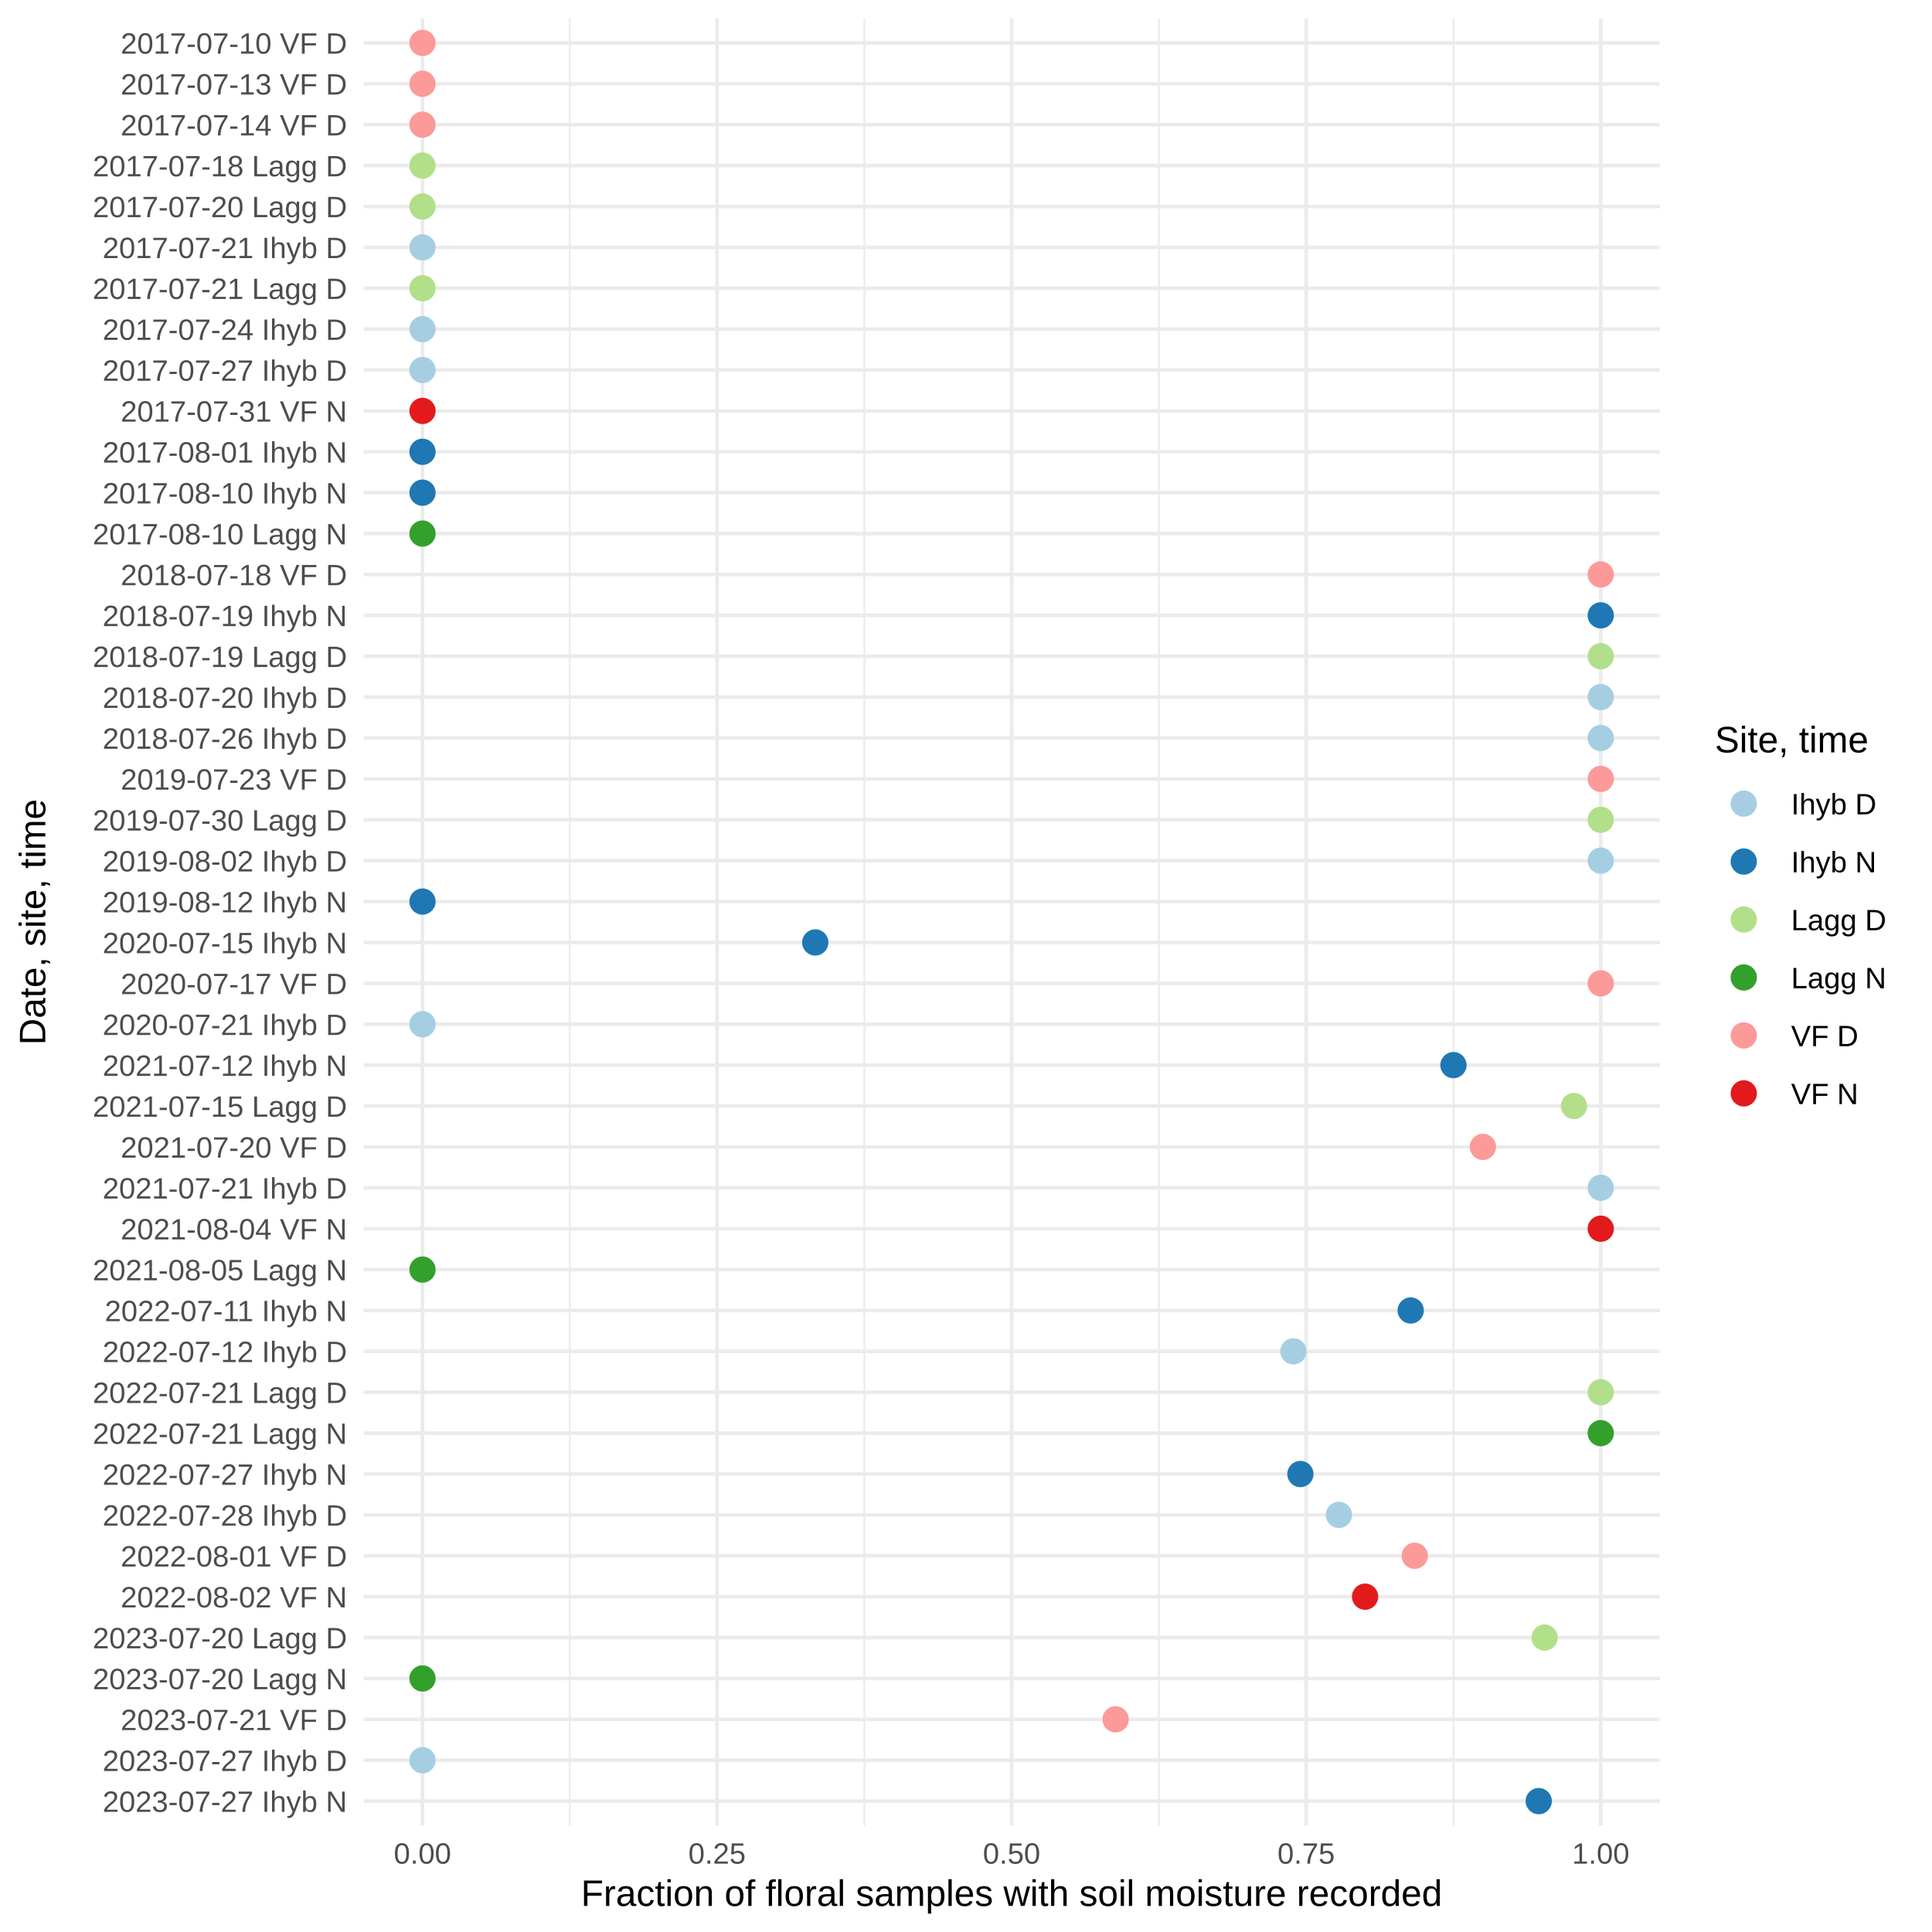
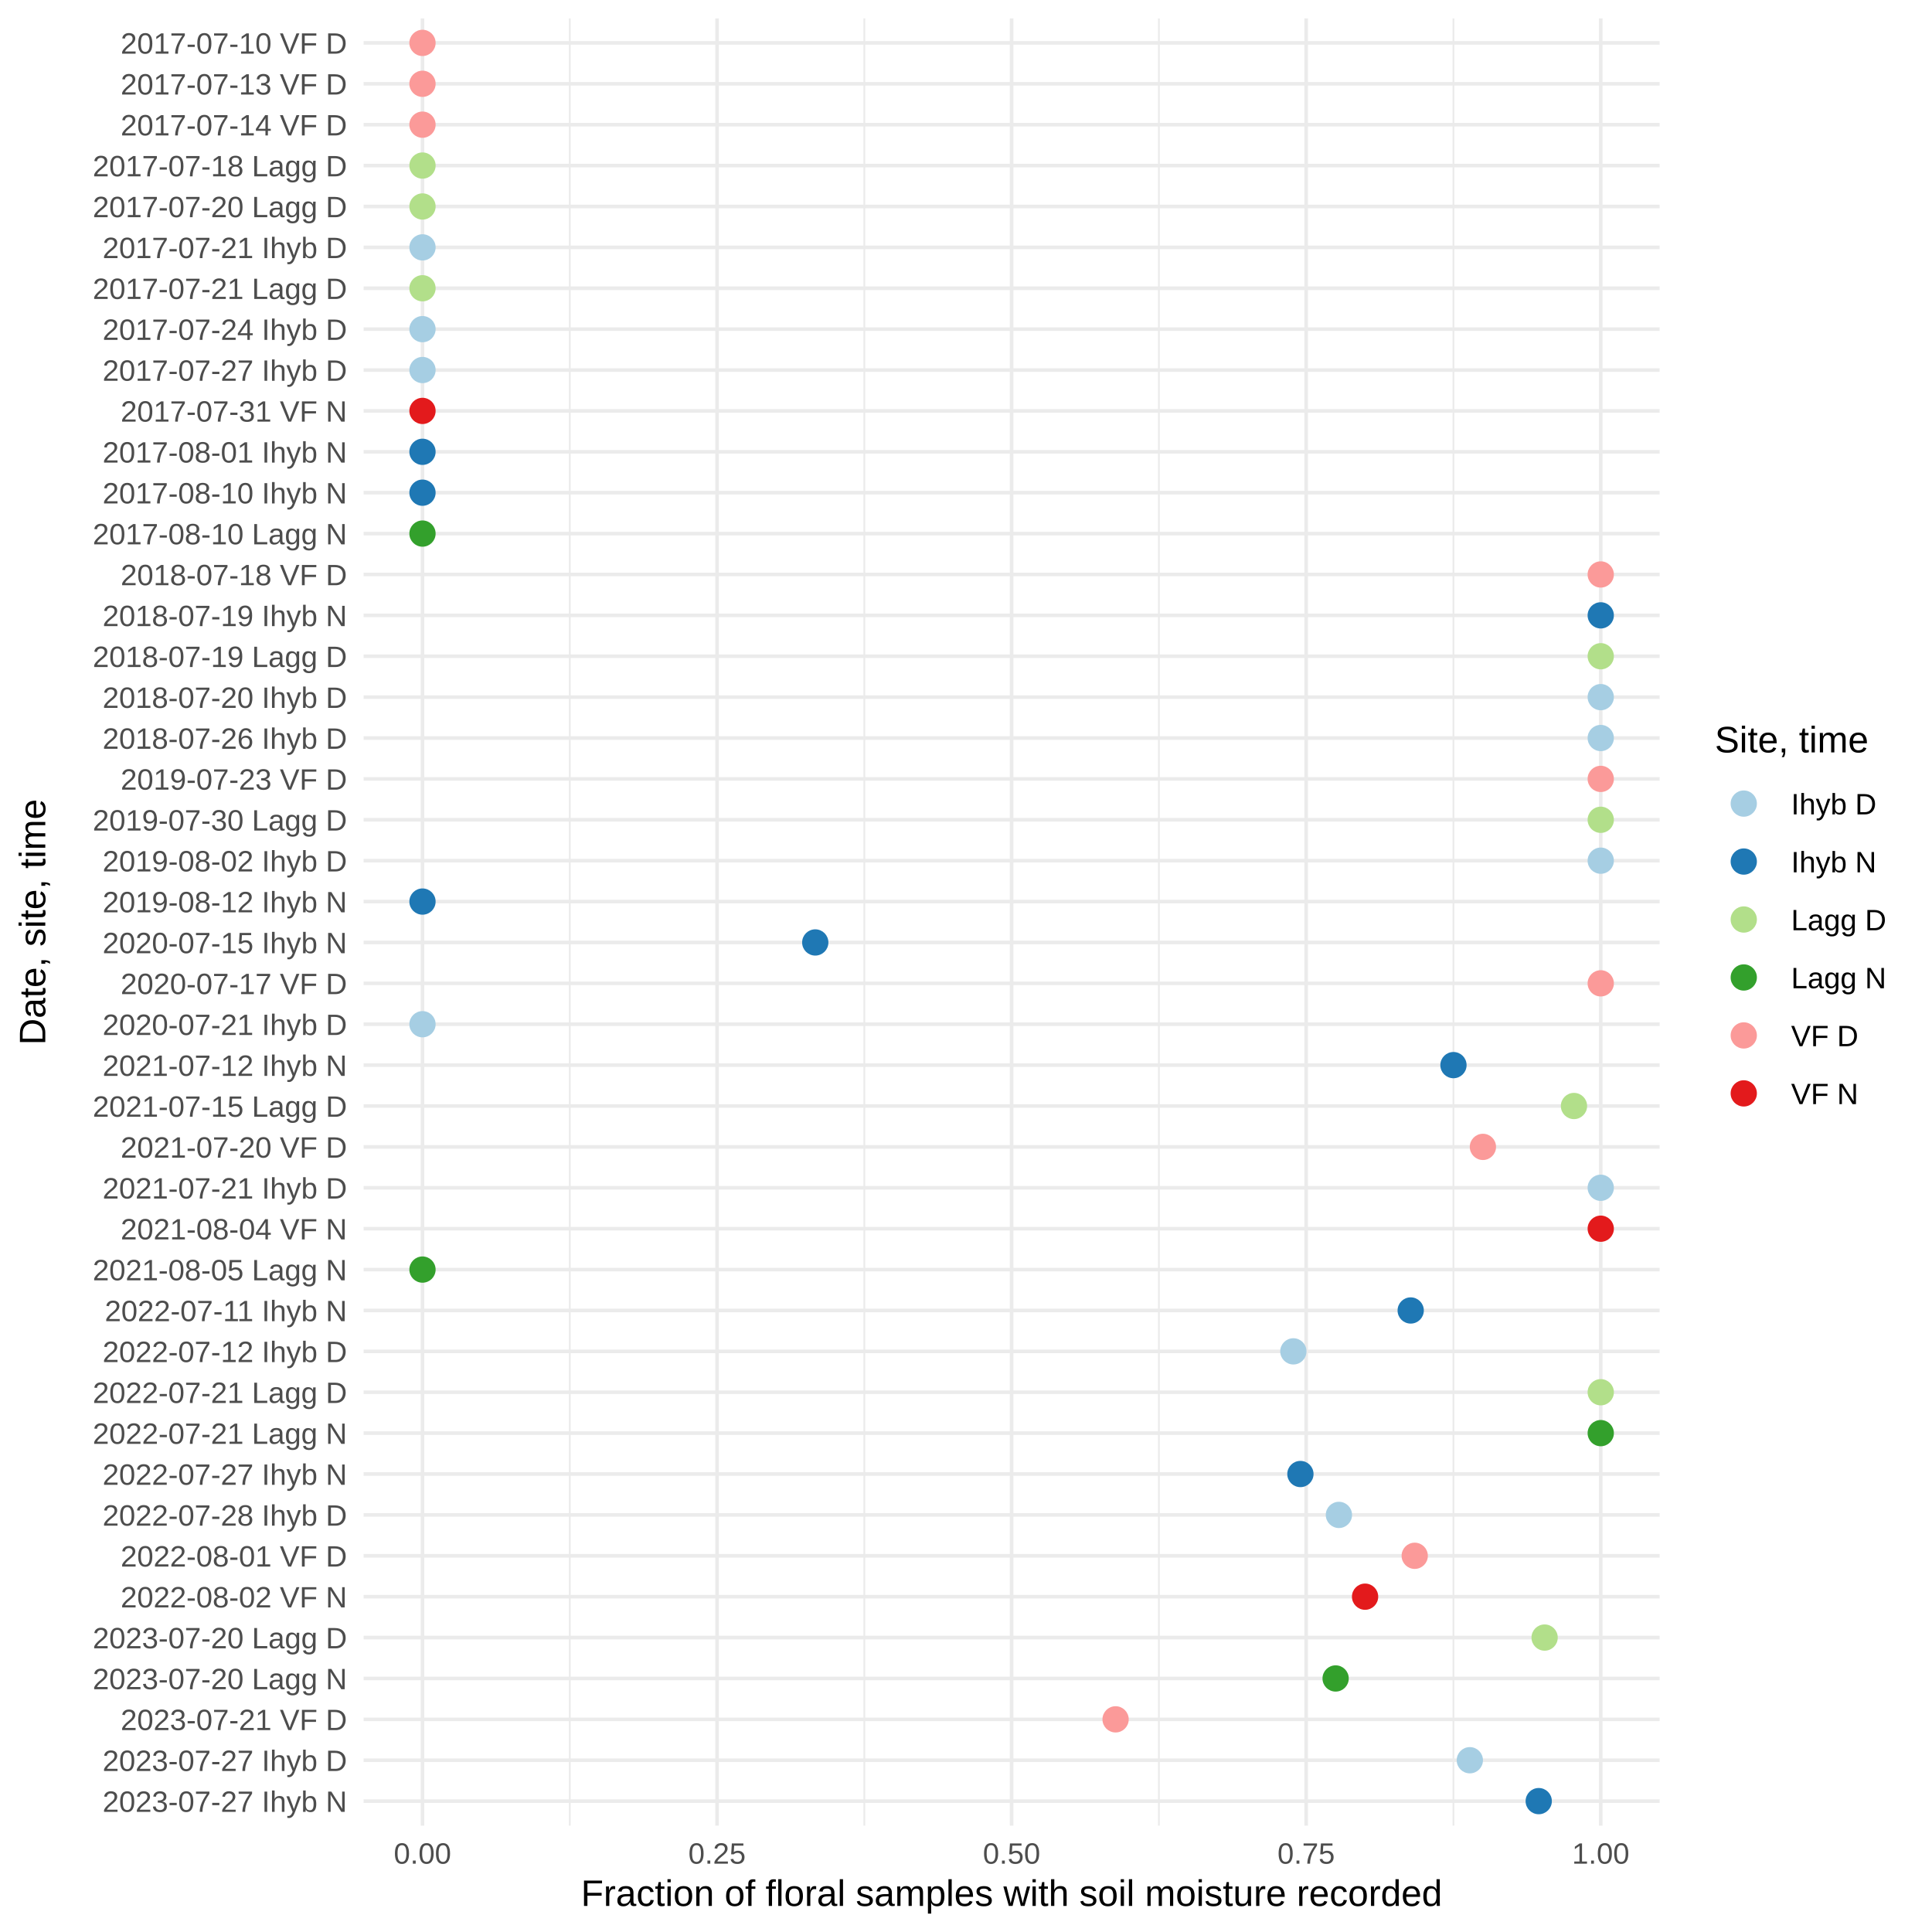
<svg xmlns="http://www.w3.org/2000/svg" class="svglite" width="576.00pt" height="576.00pt" viewBox="0 0 576.00 576.00">
  <defs>
    <style type="text/css">
    .svglite line, .svglite polyline, .svglite polygon, .svglite path, .svglite rect, .svglite circle {
      fill: none;
      stroke: #000000;
      stroke-linecap: round;
      stroke-linejoin: round;
      stroke-miterlimit: 10.00;
    }
    .svglite text {
      white-space: pre;
    }
  </style>
  </defs>
  <rect width="100%" height="100%" style="stroke: none; fill: #FFFFFF;" />
  <defs>
    <clipPath id="cpMC4wMHw1NzYuMDB8MC4wMHw1NzYuMDA=">
      <rect x="0.00" y="0.00" width="576.00" height="576.00" />
    </clipPath>
  </defs>
  <g clip-path="url(#cpMC4wMHw1NzYuMDB8MC4wMHw1NzYuMDA=)">
</g>
  <defs>
    <clipPath id="cpMTA4LjQwfDQ5NC44MHw1LjQ4fDU0NC4yOQ==">
      <rect x="108.40" y="5.48" width="386.40" height="538.82" />
    </clipPath>
  </defs>
  <g clip-path="url(#cpMTA4LjQwfDQ5NC44MHw1LjQ4fDU0NC4yOQ==)">
    <polyline points="169.87,544.29 169.87,5.48 " style="stroke-width: 0.53; stroke: #EBEBEB; stroke-linecap: butt;" />
    <polyline points="257.69,544.29 257.69,5.48 " style="stroke-width: 0.53; stroke: #EBEBEB; stroke-linecap: butt;" />
    <polyline points="345.51,544.29 345.51,5.48 " style="stroke-width: 0.53; stroke: #EBEBEB; stroke-linecap: butt;" />
    <polyline points="433.33,544.29 433.33,5.48 " style="stroke-width: 0.53; stroke: #EBEBEB; stroke-linecap: butt;" />
    <polyline points="108.40,536.98 494.80,536.98 " style="stroke-width: 1.07; stroke: #EBEBEB; stroke-linecap: butt;" />
    <polyline points="108.40,524.79 494.80,524.79 " style="stroke-width: 1.07; stroke: #EBEBEB; stroke-linecap: butt;" />
    <polyline points="108.40,512.60 494.80,512.60 " style="stroke-width: 1.07; stroke: #EBEBEB; stroke-linecap: butt;" />
    <polyline points="108.40,500.41 494.80,500.41 " style="stroke-width: 1.07; stroke: #EBEBEB; stroke-linecap: butt;" />
    <polyline points="108.40,488.22 494.80,488.22 " style="stroke-width: 1.07; stroke: #EBEBEB; stroke-linecap: butt;" />
    <polyline points="108.40,476.03 494.80,476.03 " style="stroke-width: 1.07; stroke: #EBEBEB; stroke-linecap: butt;" />
    <polyline points="108.40,463.84 494.80,463.84 " style="stroke-width: 1.07; stroke: #EBEBEB; stroke-linecap: butt;" />
    <polyline points="108.40,451.65 494.80,451.65 " style="stroke-width: 1.07; stroke: #EBEBEB; stroke-linecap: butt;" />
    <polyline points="108.40,439.46 494.80,439.46 " style="stroke-width: 1.07; stroke: #EBEBEB; stroke-linecap: butt;" />
    <polyline points="108.40,427.27 494.80,427.27 " style="stroke-width: 1.07; stroke: #EBEBEB; stroke-linecap: butt;" />
    <polyline points="108.40,415.08 494.80,415.08 " style="stroke-width: 1.07; stroke: #EBEBEB; stroke-linecap: butt;" />
    <polyline points="108.40,402.89 494.80,402.89 " style="stroke-width: 1.07; stroke: #EBEBEB; stroke-linecap: butt;" />
    <polyline points="108.40,390.70 494.80,390.70 " style="stroke-width: 1.07; stroke: #EBEBEB; stroke-linecap: butt;" />
    <polyline points="108.40,378.51 494.80,378.51 " style="stroke-width: 1.07; stroke: #EBEBEB; stroke-linecap: butt;" />
    <polyline points="108.40,366.32 494.80,366.32 " style="stroke-width: 1.07; stroke: #EBEBEB; stroke-linecap: butt;" />
    <polyline points="108.40,354.12 494.80,354.12 " style="stroke-width: 1.07; stroke: #EBEBEB; stroke-linecap: butt;" />
    <polyline points="108.40,341.93 494.80,341.93 " style="stroke-width: 1.07; stroke: #EBEBEB; stroke-linecap: butt;" />
    <polyline points="108.40,329.74 494.80,329.74 " style="stroke-width: 1.07; stroke: #EBEBEB; stroke-linecap: butt;" />
    <polyline points="108.40,317.55 494.80,317.55 " style="stroke-width: 1.07; stroke: #EBEBEB; stroke-linecap: butt;" />
    <polyline points="108.40,305.36 494.80,305.36 " style="stroke-width: 1.07; stroke: #EBEBEB; stroke-linecap: butt;" />
    <polyline points="108.40,293.17 494.80,293.17 " style="stroke-width: 1.07; stroke: #EBEBEB; stroke-linecap: butt;" />
    <polyline points="108.40,280.98 494.80,280.98 " style="stroke-width: 1.07; stroke: #EBEBEB; stroke-linecap: butt;" />
    <polyline points="108.40,268.79 494.80,268.79 " style="stroke-width: 1.07; stroke: #EBEBEB; stroke-linecap: butt;" />
    <polyline points="108.40,256.60 494.80,256.60 " style="stroke-width: 1.07; stroke: #EBEBEB; stroke-linecap: butt;" />
    <polyline points="108.40,244.41 494.80,244.41 " style="stroke-width: 1.07; stroke: #EBEBEB; stroke-linecap: butt;" />
    <polyline points="108.40,232.22 494.80,232.22 " style="stroke-width: 1.07; stroke: #EBEBEB; stroke-linecap: butt;" />
    <polyline points="108.40,220.03 494.80,220.03 " style="stroke-width: 1.07; stroke: #EBEBEB; stroke-linecap: butt;" />
    <polyline points="108.40,207.84 494.80,207.84 " style="stroke-width: 1.07; stroke: #EBEBEB; stroke-linecap: butt;" />
    <polyline points="108.40,195.65 494.80,195.65 " style="stroke-width: 1.07; stroke: #EBEBEB; stroke-linecap: butt;" />
    <polyline points="108.40,183.46 494.80,183.46 " style="stroke-width: 1.07; stroke: #EBEBEB; stroke-linecap: butt;" />
    <polyline points="108.40,171.27 494.80,171.27 " style="stroke-width: 1.07; stroke: #EBEBEB; stroke-linecap: butt;" />
    <polyline points="108.40,159.08 494.80,159.08 " style="stroke-width: 1.07; stroke: #EBEBEB; stroke-linecap: butt;" />
    <polyline points="108.40,146.89 494.80,146.89 " style="stroke-width: 1.07; stroke: #EBEBEB; stroke-linecap: butt;" />
    <polyline points="108.40,134.70 494.80,134.70 " style="stroke-width: 1.07; stroke: #EBEBEB; stroke-linecap: butt;" />
    <polyline points="108.40,122.51 494.80,122.51 " style="stroke-width: 1.07; stroke: #EBEBEB; stroke-linecap: butt;" />
    <polyline points="108.40,110.32 494.80,110.32 " style="stroke-width: 1.07; stroke: #EBEBEB; stroke-linecap: butt;" />
    <polyline points="108.40,98.13 494.80,98.13 " style="stroke-width: 1.07; stroke: #EBEBEB; stroke-linecap: butt;" />
    <polyline points="108.40,85.94 494.80,85.94 " style="stroke-width: 1.07; stroke: #EBEBEB; stroke-linecap: butt;" />
    <polyline points="108.40,73.75 494.80,73.75 " style="stroke-width: 1.07; stroke: #EBEBEB; stroke-linecap: butt;" />
    <polyline points="108.40,61.56 494.80,61.56 " style="stroke-width: 1.07; stroke: #EBEBEB; stroke-linecap: butt;" />
    <polyline points="108.40,49.36 494.80,49.36 " style="stroke-width: 1.07; stroke: #EBEBEB; stroke-linecap: butt;" />
    <polyline points="108.40,37.17 494.80,37.17 " style="stroke-width: 1.07; stroke: #EBEBEB; stroke-linecap: butt;" />
    <polyline points="108.40,24.98 494.80,24.98 " style="stroke-width: 1.07; stroke: #EBEBEB; stroke-linecap: butt;" />
    <polyline points="108.40,12.79 494.80,12.79 " style="stroke-width: 1.07; stroke: #EBEBEB; stroke-linecap: butt;" />
    <polyline points="125.96,544.29 125.96,5.48 " style="stroke-width: 1.07; stroke: #EBEBEB; stroke-linecap: butt;" />
    <polyline points="213.78,544.29 213.78,5.48 " style="stroke-width: 1.07; stroke: #EBEBEB; stroke-linecap: butt;" />
    <polyline points="301.60,544.29 301.60,5.48 " style="stroke-width: 1.07; stroke: #EBEBEB; stroke-linecap: butt;" />
    <polyline points="389.42,544.29 389.42,5.48 " style="stroke-width: 1.07; stroke: #EBEBEB; stroke-linecap: butt;" />
    <polyline points="477.24,544.29 477.24,5.48 " style="stroke-width: 1.07; stroke: #EBEBEB; stroke-linecap: butt;" />
    <circle cx="125.96" cy="73.75" r="3.56" style="stroke-width: 0.71; stroke: #A6CEE3; fill: #A6CEE3;" />
    <circle cx="125.96" cy="98.13" r="3.56" style="stroke-width: 0.71; stroke: #A6CEE3; fill: #A6CEE3;" />
    <circle cx="125.96" cy="110.32" r="3.56" style="stroke-width: 0.71; stroke: #A6CEE3; fill: #A6CEE3;" />
    <circle cx="125.96" cy="134.70" r="3.56" style="stroke-width: 0.71; stroke: #1F78B4; fill: #1F78B4;" />
    <circle cx="125.96" cy="146.89" r="3.56" style="stroke-width: 0.71; stroke: #1F78B4; fill: #1F78B4;" />
    <circle cx="125.96" cy="49.36" r="3.56" style="stroke-width: 0.71; stroke: #B2DF8A; fill: #B2DF8A;" />
    <circle cx="125.96" cy="61.56" r="3.56" style="stroke-width: 0.71; stroke: #B2DF8A; fill: #B2DF8A;" />
    <circle cx="125.96" cy="85.94" r="3.56" style="stroke-width: 0.71; stroke: #B2DF8A; fill: #B2DF8A;" />
    <circle cx="125.96" cy="159.08" r="3.56" style="stroke-width: 0.71; stroke: #33A02C; fill: #33A02C;" />
    <circle cx="125.96" cy="12.79" r="3.56" style="stroke-width: 0.71; stroke: #FB9A99; fill: #FB9A99;" />
    <circle cx="125.96" cy="24.98" r="3.56" style="stroke-width: 0.71; stroke: #FB9A99; fill: #FB9A99;" />
    <circle cx="125.96" cy="37.17" r="3.56" style="stroke-width: 0.71; stroke: #FB9A99; fill: #FB9A99;" />
    <circle cx="125.96" cy="122.51" r="3.56" style="stroke-width: 0.71; stroke: #E31A1C; fill: #E31A1C;" />
    <circle cx="477.24" cy="207.84" r="3.56" style="stroke-width: 0.71; stroke: #A6CEE3; fill: #A6CEE3;" />
    <circle cx="477.24" cy="220.03" r="3.56" style="stroke-width: 0.71; stroke: #A6CEE3; fill: #A6CEE3;" />
    <circle cx="477.24" cy="183.46" r="3.56" style="stroke-width: 0.71; stroke: #1F78B4; fill: #1F78B4;" />
    <circle cx="477.24" cy="195.65" r="3.56" style="stroke-width: 0.71; stroke: #B2DF8A; fill: #B2DF8A;" />
    <circle cx="477.24" cy="171.27" r="3.56" style="stroke-width: 0.71; stroke: #FB9A99; fill: #FB9A99;" />
    <circle cx="477.24" cy="256.60" r="3.56" style="stroke-width: 0.71; stroke: #A6CEE3; fill: #A6CEE3;" />
    <circle cx="125.96" cy="268.79" r="3.56" style="stroke-width: 0.71; stroke: #1F78B4; fill: #1F78B4;" />
    <circle cx="477.24" cy="244.41" r="3.56" style="stroke-width: 0.71; stroke: #B2DF8A; fill: #B2DF8A;" />
    <circle cx="477.24" cy="232.22" r="3.56" style="stroke-width: 0.71; stroke: #FB9A99; fill: #FB9A99;" />
    <circle cx="125.96" cy="305.36" r="3.56" style="stroke-width: 0.71; stroke: #A6CEE3; fill: #A6CEE3;" />
    <circle cx="243.06" cy="280.98" r="3.56" style="stroke-width: 0.71; stroke: #1F78B4; fill: #1F78B4;" />
    <circle cx="477.24" cy="293.17" r="3.56" style="stroke-width: 0.71; stroke: #FB9A99; fill: #FB9A99;" />
    <circle cx="477.24" cy="354.12" r="3.56" style="stroke-width: 0.71; stroke: #A6CEE3; fill: #A6CEE3;" />
    <circle cx="433.33" cy="317.55" r="3.56" style="stroke-width: 0.71; stroke: #1F78B4; fill: #1F78B4;" />
    <circle cx="469.26" cy="329.74" r="3.56" style="stroke-width: 0.71; stroke: #B2DF8A; fill: #B2DF8A;" />
    <circle cx="125.96" cy="378.51" r="3.56" style="stroke-width: 0.71; stroke: #33A02C; fill: #33A02C;" />
    <circle cx="442.11" cy="341.93" r="3.56" style="stroke-width: 0.71; stroke: #FB9A99; fill: #FB9A99;" />
    <circle cx="477.24" cy="366.32" r="3.56" style="stroke-width: 0.71; stroke: #E31A1C; fill: #E31A1C;" />
    <circle cx="385.60" cy="402.89" r="3.56" style="stroke-width: 0.71; stroke: #A6CEE3; fill: #A6CEE3;" />
    <circle cx="399.18" cy="451.65" r="3.56" style="stroke-width: 0.71; stroke: #A6CEE3; fill: #A6CEE3;" />
    <circle cx="420.58" cy="390.70" r="3.56" style="stroke-width: 0.71; stroke: #1F78B4; fill: #1F78B4;" />
    <circle cx="387.70" cy="439.46" r="3.56" style="stroke-width: 0.71; stroke: #1F78B4; fill: #1F78B4;" />
    <circle cx="477.24" cy="415.08" r="3.56" style="stroke-width: 0.71; stroke: #B2DF8A; fill: #B2DF8A;" />
    <circle cx="477.24" cy="427.27" r="3.56" style="stroke-width: 0.71; stroke: #33A02C; fill: #33A02C;" />
    <circle cx="421.78" cy="463.84" r="3.56" style="stroke-width: 0.71; stroke: #FB9A99; fill: #FB9A99;" />
    <circle cx="406.98" cy="476.03" r="3.56" style="stroke-width: 0.71; stroke: #E31A1C; fill: #E31A1C;" />
-     <circle cx="125.96" cy="524.79" r="3.56" style="stroke-width: 0.71; stroke: #A6CEE3; fill: #A6CEE3;" />
+     <circle cx="438.21" cy="524.79" r="3.56" style="stroke-width: 0.71; stroke: #A6CEE3; fill: #A6CEE3;" />
    <circle cx="458.75" cy="536.98" r="3.56" style="stroke-width: 0.71; stroke: #1F78B4; fill: #1F78B4;" />
    <circle cx="460.51" cy="488.22" r="3.56" style="stroke-width: 0.71; stroke: #B2DF8A; fill: #B2DF8A;" />
-     <circle cx="125.96" cy="500.41" r="3.56" style="stroke-width: 0.71; stroke: #33A02C; fill: #33A02C;" />
+     <circle cx="398.20" cy="500.41" r="3.56" style="stroke-width: 0.71; stroke: #33A02C; fill: #33A02C;" />
    <circle cx="332.60" cy="512.60" r="3.56" style="stroke-width: 0.71; stroke: #FB9A99; fill: #FB9A99;" />
  </g>
  <g clip-path="url(#cpMC4wMHw1NzYuMDB8MC4wMHw1NzYuMDA=)">
    <text x="103.47" y="540.19" text-anchor="end" style="font-size: 8.80px;fill: #4D4D4D; font-family: &quot;Arial&quot;;">2023-07-27 Ihyb N</text>
    <text x="103.47" y="528.00" text-anchor="end" style="font-size: 8.80px;fill: #4D4D4D; font-family: &quot;Arial&quot;;">2023-07-27 Ihyb D</text>
    <text x="103.47" y="515.81" text-anchor="end" style="font-size: 8.80px;fill: #4D4D4D; font-family: &quot;Arial&quot;;">2023-07-21 VF D</text>
    <text x="103.47" y="503.62" text-anchor="end" style="font-size: 8.80px;fill: #4D4D4D; font-family: &quot;Arial&quot;;">2023-07-20 Lagg N</text>
    <text x="103.47" y="491.43" text-anchor="end" style="font-size: 8.80px;fill: #4D4D4D; font-family: &quot;Arial&quot;;">2023-07-20 Lagg D</text>
    <text x="103.47" y="479.24" text-anchor="end" style="font-size: 8.80px;fill: #4D4D4D; font-family: &quot;Arial&quot;;">2022-08-02 VF N</text>
    <text x="103.47" y="467.05" text-anchor="end" style="font-size: 8.80px;fill: #4D4D4D; font-family: &quot;Arial&quot;;">2022-08-01 VF D</text>
    <text x="103.47" y="454.86" text-anchor="end" style="font-size: 8.80px;fill: #4D4D4D; font-family: &quot;Arial&quot;;">2022-07-28 Ihyb D</text>
    <text x="103.47" y="442.67" text-anchor="end" style="font-size: 8.80px;fill: #4D4D4D; font-family: &quot;Arial&quot;;">2022-07-27 Ihyb N</text>
    <text x="103.47" y="430.47" text-anchor="end" style="font-size: 8.80px;fill: #4D4D4D; font-family: &quot;Arial&quot;;">2022-07-21 Lagg N</text>
    <text x="103.47" y="418.28" text-anchor="end" style="font-size: 8.80px;fill: #4D4D4D; font-family: &quot;Arial&quot;;">2022-07-21 Lagg D</text>
    <text x="103.47" y="406.09" text-anchor="end" style="font-size: 8.80px;fill: #4D4D4D; font-family: &quot;Arial&quot;;">2022-07-12 Ihyb D</text>
    <text x="103.47" y="393.90" text-anchor="end" style="font-size: 8.80px;fill: #4D4D4D; font-family: &quot;Arial&quot;;">2022-07-11 Ihyb N</text>
    <text x="103.47" y="381.71" text-anchor="end" style="font-size: 8.80px;fill: #4D4D4D; font-family: &quot;Arial&quot;;">2021-08-05 Lagg N</text>
    <text x="103.47" y="369.52" text-anchor="end" style="font-size: 8.80px;fill: #4D4D4D; font-family: &quot;Arial&quot;;">2021-08-04 VF N</text>
    <text x="103.47" y="357.33" text-anchor="end" style="font-size: 8.80px;fill: #4D4D4D; font-family: &quot;Arial&quot;;">2021-07-21 Ihyb D</text>
    <text x="103.47" y="345.14" text-anchor="end" style="font-size: 8.80px;fill: #4D4D4D; font-family: &quot;Arial&quot;;">2021-07-20 VF D</text>
    <text x="103.47" y="332.95" text-anchor="end" style="font-size: 8.80px;fill: #4D4D4D; font-family: &quot;Arial&quot;;">2021-07-15 Lagg D</text>
    <text x="103.47" y="320.76" text-anchor="end" style="font-size: 8.80px;fill: #4D4D4D; font-family: &quot;Arial&quot;;">2021-07-12 Ihyb N</text>
    <text x="103.47" y="308.57" text-anchor="end" style="font-size: 8.80px;fill: #4D4D4D; font-family: &quot;Arial&quot;;">2020-07-21 Ihyb D</text>
    <text x="103.47" y="296.38" text-anchor="end" style="font-size: 8.80px;fill: #4D4D4D; font-family: &quot;Arial&quot;;">2020-07-17 VF D</text>
    <text x="103.47" y="284.19" text-anchor="end" style="font-size: 8.80px;fill: #4D4D4D; font-family: &quot;Arial&quot;;">2020-07-15 Ihyb N</text>
    <text x="103.47" y="272.00" text-anchor="end" style="font-size: 8.80px;fill: #4D4D4D; font-family: &quot;Arial&quot;;">2019-08-12 Ihyb N</text>
    <text x="103.47" y="259.81" text-anchor="end" style="font-size: 8.80px;fill: #4D4D4D; font-family: &quot;Arial&quot;;">2019-08-02 Ihyb D</text>
    <text x="103.47" y="247.62" text-anchor="end" style="font-size: 8.80px;fill: #4D4D4D; font-family: &quot;Arial&quot;;">2019-07-30 Lagg D</text>
    <text x="103.47" y="235.43" text-anchor="end" style="font-size: 8.80px;fill: #4D4D4D; font-family: &quot;Arial&quot;;">2019-07-23 VF D</text>
    <text x="103.47" y="223.24" text-anchor="end" style="font-size: 8.80px;fill: #4D4D4D; font-family: &quot;Arial&quot;;">2018-07-26 Ihyb D</text>
    <text x="103.47" y="211.05" text-anchor="end" style="font-size: 8.80px;fill: #4D4D4D; font-family: &quot;Arial&quot;;">2018-07-20 Ihyb D</text>
    <text x="103.47" y="198.86" text-anchor="end" style="font-size: 8.80px;fill: #4D4D4D; font-family: &quot;Arial&quot;;">2018-07-19 Lagg D</text>
    <text x="103.47" y="186.67" text-anchor="end" style="font-size: 8.80px;fill: #4D4D4D; font-family: &quot;Arial&quot;;">2018-07-19 Ihyb N</text>
    <text x="103.47" y="174.48" text-anchor="end" style="font-size: 8.80px;fill: #4D4D4D; font-family: &quot;Arial&quot;;">2018-07-18 VF D</text>
    <text x="103.47" y="162.29" text-anchor="end" style="font-size: 8.80px;fill: #4D4D4D; font-family: &quot;Arial&quot;;">2017-08-10 Lagg N</text>
    <text x="103.47" y="150.10" text-anchor="end" style="font-size: 8.80px;fill: #4D4D4D; font-family: &quot;Arial&quot;;">2017-08-10 Ihyb N</text>
    <text x="103.47" y="137.91" text-anchor="end" style="font-size: 8.80px;fill: #4D4D4D; font-family: &quot;Arial&quot;;">2017-08-01 Ihyb N</text>
    <text x="103.47" y="125.71" text-anchor="end" style="font-size: 8.80px;fill: #4D4D4D; font-family: &quot;Arial&quot;;">2017-07-31 VF N</text>
    <text x="103.47" y="113.52" text-anchor="end" style="font-size: 8.80px;fill: #4D4D4D; font-family: &quot;Arial&quot;;">2017-07-27 Ihyb D</text>
    <text x="103.47" y="101.33" text-anchor="end" style="font-size: 8.80px;fill: #4D4D4D; font-family: &quot;Arial&quot;;">2017-07-24 Ihyb D</text>
    <text x="103.47" y="89.14" text-anchor="end" style="font-size: 8.80px;fill: #4D4D4D; font-family: &quot;Arial&quot;;">2017-07-21 Lagg D</text>
    <text x="103.47" y="76.95" text-anchor="end" style="font-size: 8.80px;fill: #4D4D4D; font-family: &quot;Arial&quot;;">2017-07-21 Ihyb D</text>
    <text x="103.47" y="64.76" text-anchor="end" style="font-size: 8.80px;fill: #4D4D4D; font-family: &quot;Arial&quot;;">2017-07-20 Lagg D</text>
    <text x="103.47" y="52.57" text-anchor="end" style="font-size: 8.80px;fill: #4D4D4D; font-family: &quot;Arial&quot;;">2017-07-18 Lagg D</text>
    <text x="103.47" y="40.38" text-anchor="end" style="font-size: 8.80px;fill: #4D4D4D; font-family: &quot;Arial&quot;;">2017-07-14 VF D</text>
    <text x="103.47" y="28.19" text-anchor="end" style="font-size: 8.80px;fill: #4D4D4D; font-family: &quot;Arial&quot;;">2017-07-13 VF D</text>
    <text x="103.47" y="16.00" text-anchor="end" style="font-size: 8.80px;fill: #4D4D4D; font-family: &quot;Arial&quot;;">2017-07-10 VF D</text>
    <text x="125.96" y="555.64" text-anchor="middle" style="font-size: 8.80px;fill: #4D4D4D; font-family: &quot;Arial&quot;;">0.00</text>
    <text x="213.78" y="555.64" text-anchor="middle" style="font-size: 8.80px;fill: #4D4D4D; font-family: &quot;Arial&quot;;">0.25</text>
    <text x="301.60" y="555.64" text-anchor="middle" style="font-size: 8.80px;fill: #4D4D4D; font-family: &quot;Arial&quot;;">0.50</text>
    <text x="389.42" y="555.64" text-anchor="middle" style="font-size: 8.80px;fill: #4D4D4D; font-family: &quot;Arial&quot;;">0.75</text>
    <text x="477.24" y="555.64" text-anchor="middle" style="font-size: 8.80px;fill: #4D4D4D; font-family: &quot;Arial&quot;;">1.00</text>
    <text x="301.60" y="568.23" text-anchor="middle" style="font-size: 11.00px; font-family: &quot;Arial&quot;;">Fraction of floral samples with soil moisture recorded</text>
    <text transform="translate(13.50,274.89) rotate(-90)" text-anchor="middle" style="font-size: 11.00px; font-family: &quot;Arial&quot;;">Date, site, time</text>
    <text x="511.24" y="224.32" style="font-size: 11.00px; font-family: &quot;Arial&quot;;">Site, time</text>
    <circle cx="519.88" cy="239.58" r="3.56" style="stroke-width: 0.71; stroke: #A6CEE3; fill: #A6CEE3;" />
    <circle cx="519.88" cy="256.86" r="3.56" style="stroke-width: 0.71; stroke: #1F78B4; fill: #1F78B4;" />
    <circle cx="519.88" cy="274.14" r="3.56" style="stroke-width: 0.71; stroke: #B2DF8A; fill: #B2DF8A;" />
    <circle cx="519.88" cy="291.42" r="3.56" style="stroke-width: 0.71; stroke: #33A02C; fill: #33A02C;" />
    <circle cx="519.88" cy="308.70" r="3.56" style="stroke-width: 0.71; stroke: #FB9A99; fill: #FB9A99;" />
    <circle cx="519.88" cy="325.98" r="3.56" style="stroke-width: 0.71; stroke: #E31A1C; fill: #E31A1C;" />
    <text x="534.00" y="242.79" style="font-size: 8.80px; font-family: &quot;Arial&quot;;">Ihyb D</text>
    <text x="534.00" y="260.07" style="font-size: 8.80px; font-family: &quot;Arial&quot;;">Ihyb N</text>
    <text x="534.00" y="277.35" style="font-size: 8.80px; font-family: &quot;Arial&quot;;">Lagg D</text>
    <text x="534.00" y="294.63" style="font-size: 8.80px; font-family: &quot;Arial&quot;;">Lagg N</text>
    <text x="534.00" y="311.91" style="font-size: 8.80px; font-family: &quot;Arial&quot;;">VF D</text>
    <text x="534.00" y="329.19" style="font-size: 8.80px; font-family: &quot;Arial&quot;;">VF N</text>
  </g>
</svg>
